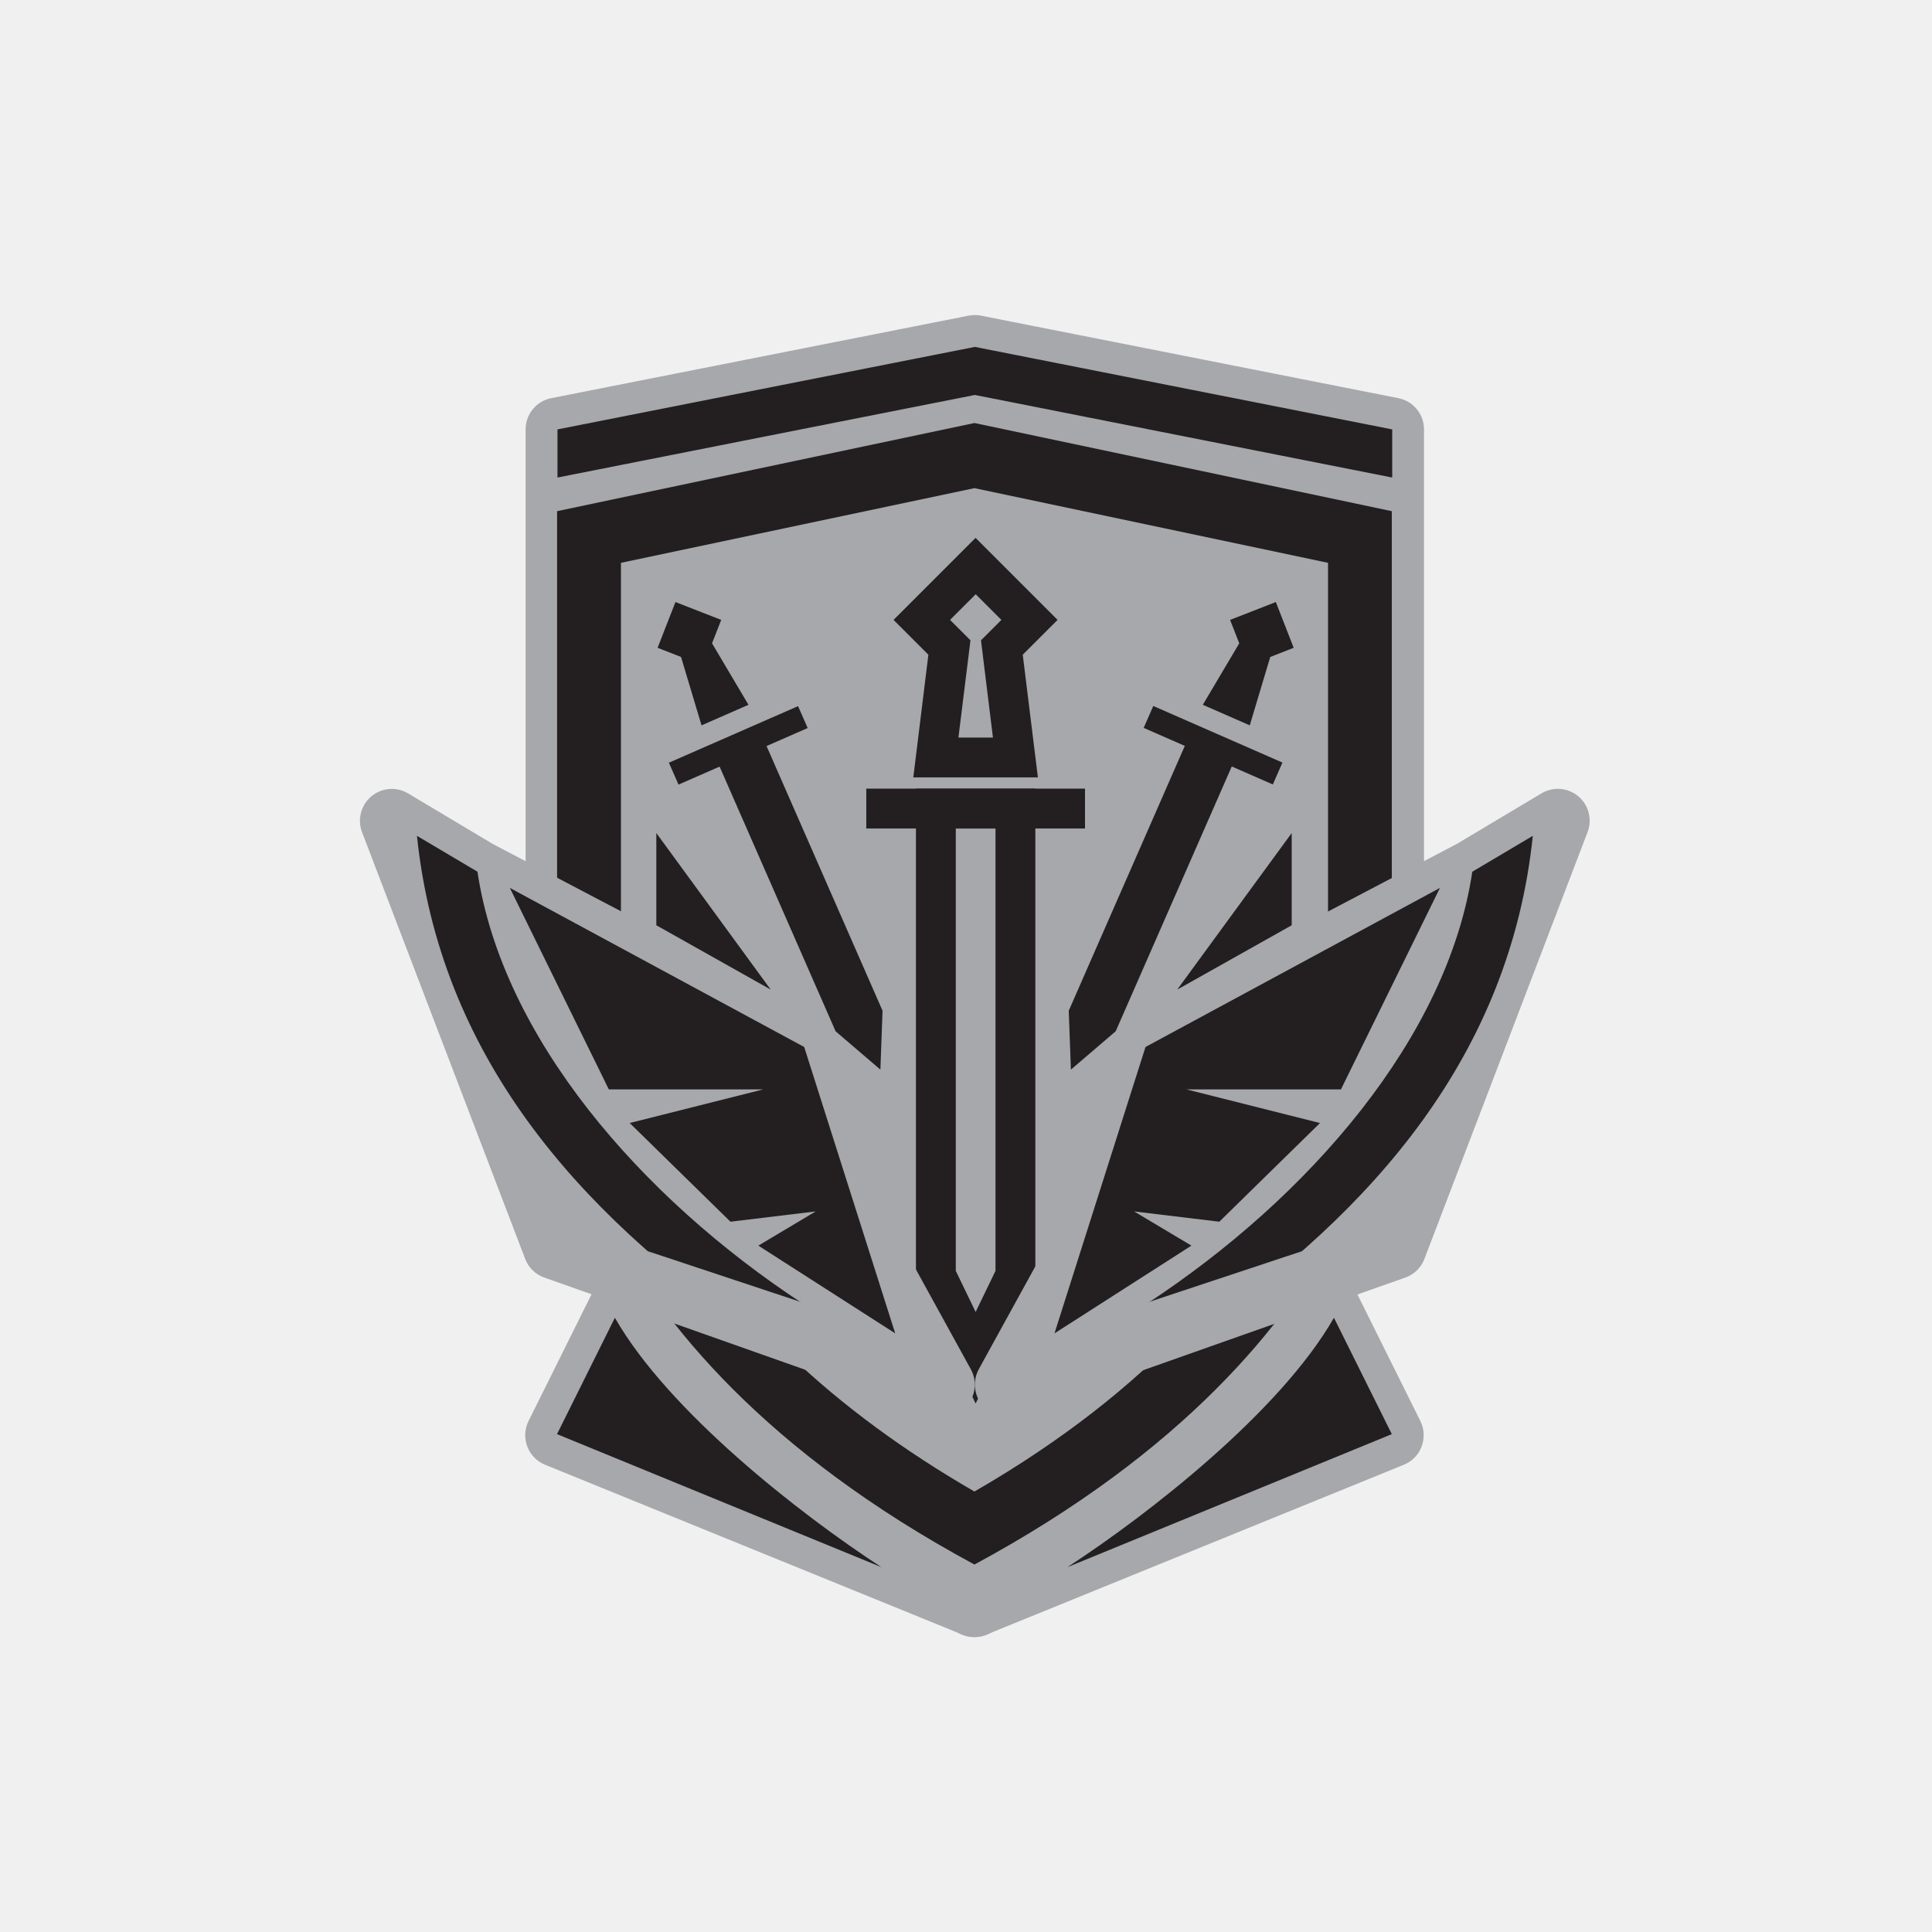
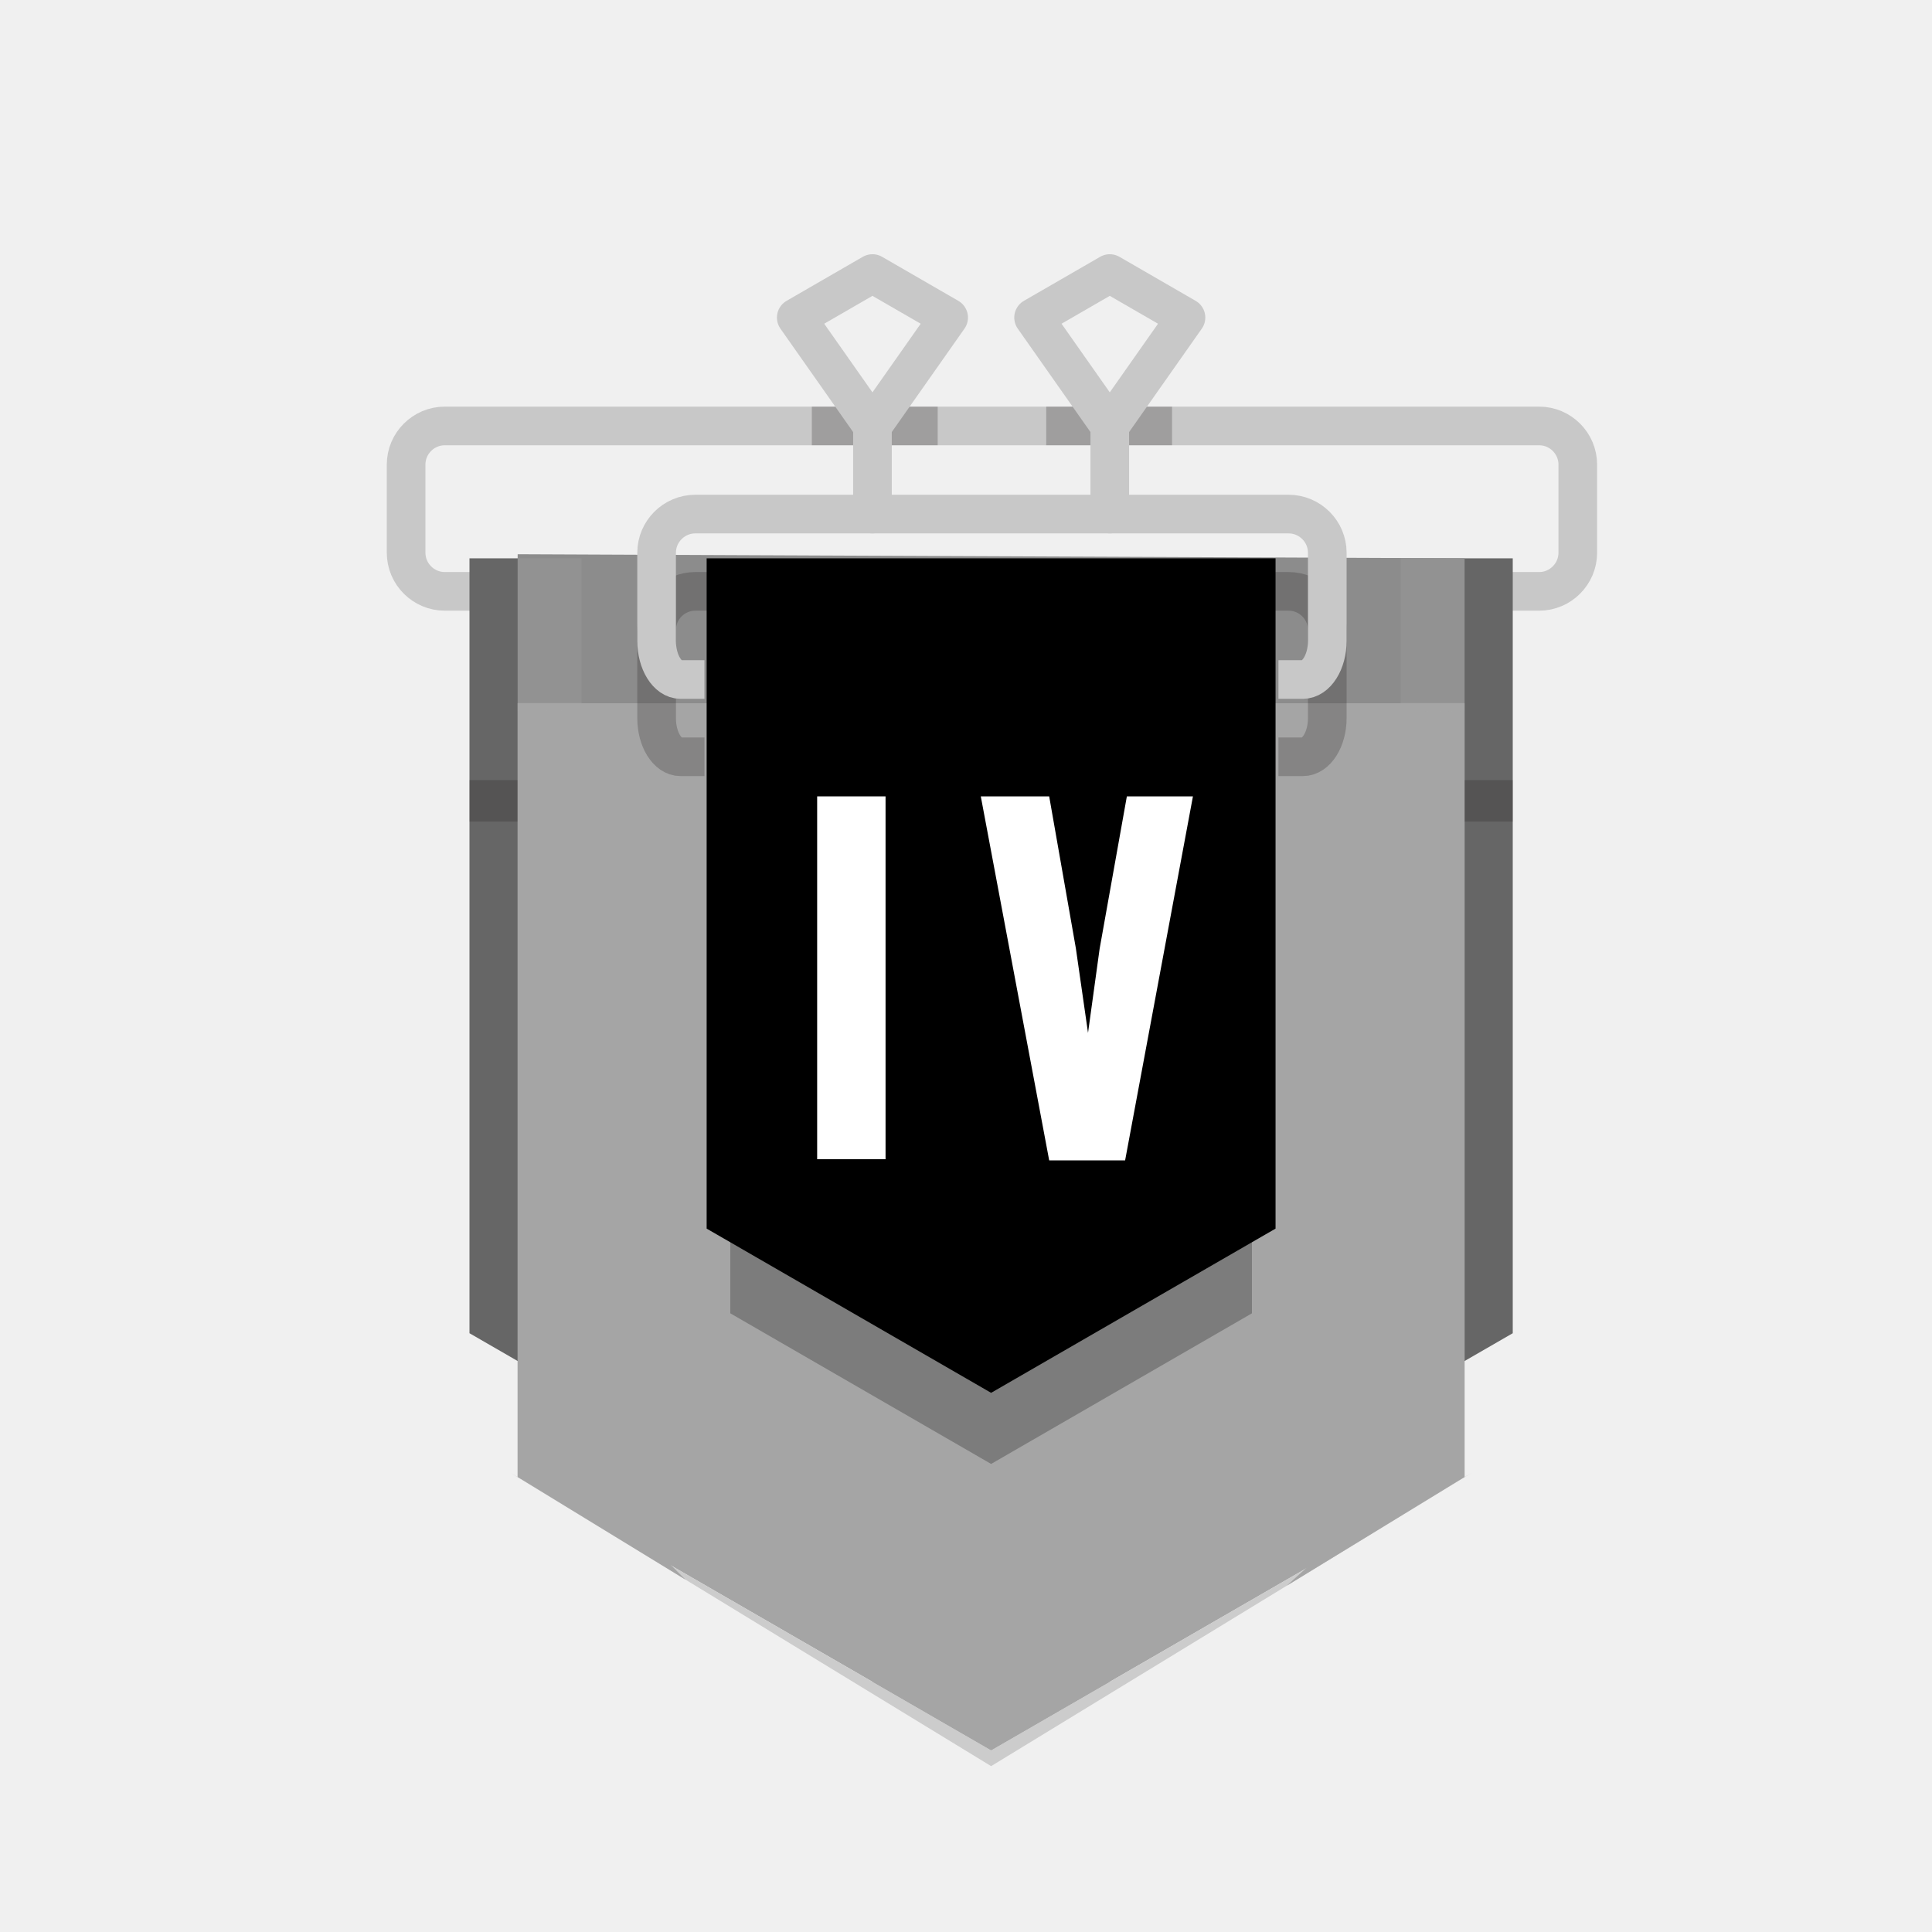
- <svg xmlns="http://www.w3.org/2000/svg" version="1.1" id="Ranks" x="0px" y="0px" width="242.38px" height="242.38px" viewBox="0 0 242.38 242.38" enable-background="new 0 0 242.38 242.38" xml:space="preserve">
-   <g>
+ <svg xmlns="http://www.w3.org/2000/svg" xmlns:xlink="http://www.w3.org/1999/xlink" version="1.1" x="0px" y="0px" width="500px" height="500px" viewBox="0 0 500 500" enable-background="new 0 0 500 500" xml:space="preserve">
+   <symbol id="League_x5F_Silver" viewBox="-250.5 -250.36 501 501">
+     <polygon opacity="0" fill="#A5A5A5" points="-173.21,99.36 0,199.36 173.21,99.36 173.21,-100.64 0,-200.64 -173.21,-100.64  " />
    <g>
-       <polygon fill="#A6A8AB" points="161.52,153.72 174.61,180.05 122.19,201.38   " />
+       <path fill="none" stroke="#C8C8C8" stroke-width="10" stroke-linecap="round" stroke-linejoin="round" stroke-miterlimit="10" d="    M141.83,99.29c5.5,0,10,4.5,10,10l0,22.81c0,5.5-4.5,10-10,10H-141.4c-5.5,0-10-4.5-10-10l0-22.81c0-5.5,4.5-10,10-10H141.83z" />
    </g>
+     <polygon opacity="0" fill="none" stroke="#231F20" stroke-miterlimit="10" points="250,-249.86 -250,-249.86 -250,250.14    250,250.14  " />
+     <polygon fill="#666666" points="-135,-92.7 0,-170.64 135,-92.7 135,107.84 -135,107.84  " />
+     <polyline fill="#8C8C8C" points="122.53,107.84 122.53,70.38 -122.53,70.38 -122.53,108.9  " />
+     <polygon fill="#A5A5A5" points="-122.53,-129.9 0,-200.64 122.53,-129.9 122.53,70.38 -122.53,70.38  " />
+     <polygon opacity="0.25" fill="#231F20" points="-122.53,39.7 -135,39.7 -135,50.45 -122.53,50.45  " />
+     <polygon opacity="0.25" fill="#231F20" points="135,39.7 122.53,39.7 122.53,50.45 135,50.45  " />
+     <polygon fill="#CCCCCC" points="124.4,-128.82 0,-200.64 -124.41,-128.82 0,-204.74  " />
+     <path fill="#A5A5A5" d="M-122.53-129.9l43.44-26.58L-106-129.59V70.38h-16.53V-129.9z M106,70.38v-201.72l-29.52-26.73l46.04,28.16   V70.38H106z" />
+     <polygon fill="#A5A5A5" points="-30.71,70.38 0,88.11 30.71,70.38 30.71,-182.91 0,-200.64 -30.71,-182.91  " />
+     <path opacity="0.25" fill="#A5A5A5" d="M-106,68.4v39.44h-16.53v-39.5 M122.53,68.34v39.5H106V68.05" />
    <g>
-       <path fill="#A6A8AB" d="M122.19,205.38c-1.24,0-2.45-0.58-3.22-1.63c-1.08-1.48-1.03-3.5,0.14-4.91l39.32-47.66    c0.86-1.04,2.19-1.58,3.54-1.43c1.35,0.15,2.52,0.98,3.13,2.19l13.09,26.33c0.5,1,0.55,2.15,0.16,3.2s-1.2,1.87-2.23,2.29    l-52.41,21.33C123.21,205.28,122.7,205.38,122.19,205.38z M160.68,161.02l-25.32,30.68l33.74-13.73L160.68,161.02z" />
+       <g opacity="0.25">
+         <path fill="none" stroke="#231F20" stroke-width="10" stroke-linejoin="round" stroke-miterlimit="10" d="M74.36,56.48     c0,0,2.84,0,6.32,0s6.32,4.5,6.32,10l0,22.81c0,5.5-4.5,10-10,10H-76.57c-5.5,0-10-4.5-10-10l0-22.81c0-5.5,2.79-10,6.19-10     s6.19,0,6.19,0" />
+       </g>
+       <g opacity="0.25">
+         <line fill="none" stroke="#231F20" stroke-width="10" stroke-linejoin="round" stroke-miterlimit="10" x1="46.83" y1="142.1" x2="14.26" y2="142.1" />
+       </g>
+       <g opacity="0.25">
+         <line fill="none" stroke="#231F20" stroke-width="10" stroke-linejoin="round" stroke-miterlimit="10" x1="-13.83" y1="142.1" x2="-46.4" y2="142.1" />
+       </g>
+       <line fill="none" stroke="#C8C8C8" stroke-width="10" stroke-linecap="round" stroke-linejoin="round" stroke-miterlimit="10" x1="-30.71" y1="142.1" x2="-30.71" y2="119.29" />
+       <line fill="none" stroke="#C8C8C8" stroke-width="10" stroke-linecap="round" stroke-linejoin="round" stroke-miterlimit="10" x1="30.71" y1="142.1" x2="30.71" y2="119.29" />
+       <polygon fill="none" stroke="#C8C8C8" stroke-width="10" stroke-linecap="round" stroke-linejoin="round" stroke-miterlimit="10" points="    -30.71,142.1 -50.43,170.15 -30.71,181.54 -10.99,170.15   " />
+       <polygon fill="none" stroke="#C8C8C8" stroke-width="10" stroke-linecap="round" stroke-linejoin="round" stroke-miterlimit="10" points="    30.71,142.1 10.99,170.15 30.71,181.54 50.43,170.15   " />
+       <g>
+         <path fill="none" stroke="#C8C8C8" stroke-width="10" stroke-linejoin="round" stroke-miterlimit="10" d="M74.36,76.48     c0,0,2.84,0,6.32,0s6.32,4.5,6.32,10l0,22.81c0,5.5-4.5,10-10,10H-76.57c-5.5,0-10-4.5-10-10l0-22.81c0-5.5,2.79-10,6.19-10     s6.19,0,6.19,0" />
+       </g>
    </g>
+   </symbol>
+   <symbol id="Position_x5F_4" viewBox="-250.5 -250.5 501 501">
+     <polygon opacity="0.25" points="67.5,-87.55 67.5,37.03 0,37.03 -67.5,37.03 -67.5,-87.55 0,-126.53  " />
+     <polygon opacity="0" fill="none" stroke="#FF0000" stroke-width="10" stroke-miterlimit="10" points="-173.21,99.22 0,199.22    173.21,99.22 173.21,-100.78 0,-200.78 -173.21,-100.78  " />
+     <polygon opacity="0" fill="none" stroke="#FF0000" stroke-width="10" stroke-miterlimit="10" points="-142.03,-82.78 0,-0.78    142.03,-82.78 142.03,-82.78 0,-164.78 -142.03,-82.78  " />
+     <polygon opacity="0" fill="none" stroke="#231F20" stroke-miterlimit="10" points="250,-250 -250,-250 -250,250 250,250  " />
    <g>
-       <polygon fill="#A6A8AB" points="82.97,153.72 69.89,180.05 122.3,201.38   " />
+       <polygon points="73.61,-65.63 73.61,107.84 0,107.84 -73.62,107.84 -73.62,-65.63 0,-108.13   " />
+       <g>
+         <path fill="#FFFFFF" d="M-45.02-47.67v93.9h17.7v-93.9H-45.02z" />
+         <path fill="#FFFFFF" d="M15.03-47.97l-17.7,94.2h17.7l6.9-39.3l3.15-21.9l3,21.75l7.05,39.45h17.1l-17.55-94.2H15.03z" />
+       </g>
    </g>
-     <g>
-       <path fill="#A6A8AB" d="M122.3,205.38c-0.51,0-1.02-0.1-1.51-0.29l-52.41-21.33c-1.03-0.42-1.84-1.25-2.23-2.29    s-0.34-2.2,0.16-3.2l13.09-26.33c0.6-1.21,1.78-2.04,3.13-2.19c1.35-0.16,2.68,0.38,3.54,1.43l39.32,47.66    c1.17,1.41,1.22,3.44,0.14,4.91C124.75,204.8,123.54,205.38,122.3,205.38z M75.39,177.97l33.74,13.73l-25.32-30.68L75.39,177.97z" />
+     <polygon fill="none" points="135,99.25 0,99.36 -135,99.25 -135,-122.84 0,-200.78 135,-122.84  " />
+   </symbol>
+   <symbol id="base" viewBox="-251.5 -251.36 503 503">
+     <polygon fill="none" stroke="#231F20" stroke-width="3" stroke-miterlimit="10" points="250,-249.86 -250,-249.86 -250,250.14    250,250.14  " />
+     <line fill="none" stroke="#231F20" stroke-width="3" stroke-miterlimit="10" x1="-250" y1="250.14" x2="250" y2="-249.86" />
+     <line fill="none" stroke="#231F20" stroke-width="3" stroke-miterlimit="10" x1="250" y1="250.14" x2="-250" y2="-249.86" />
+     <polygon fill="none" stroke="#FF0000" stroke-width="10" stroke-miterlimit="10" points="-173.21,99.36 0,199.36 173.21,99.36    173.21,-100.64 0,-200.64 -173.21,-100.64  " />
+   </symbol>
+   <g id="Layer_1" display="none">
+ </g>
+   <g id="_x5B_HBE_x5D__-_Bg" display="none">
+     <rect x="-54.6" y="-1426.98" display="inline" fill="#3A3A3A" width="2615.48" height="4079.18" />
+   </g>
+   <g id="_x5B_HBE_x5D__-_Struct" display="none">
+     <g id="League_x5F_Bronze" display="inline">
+ 	</g>
+     <use xlink:href="#base" width="503" height="503" id="XMLID_9_" x="-251.5" y="-251.36" transform="matrix(1 0 0 -1 256.5 252.334)" display="inline" overflow="visible" />
+   </g>
+   <g id="Bases">
+     <g id="League_x5F_Diamond_x5F_Small">
+       <g id="League_x5F_Diamond">
+ 		</g>
    </g>
-     <g>
-       <path fill="#231F20" d="M167.35,165.32L167.35,165.32c-6.7,11.73-23.19,24.62-33.44,31.29l40.7-16.69L167.35,165.32z" />
+   </g>
+   <g id="Compound">
+     <g id="Rank_x5F_Copper_x5F_4_x5F_Small_1_">
+       <g id="Rank_x5F_Copper_x5F_4_2_">
+ 		</g>
    </g>
-     <g>
-       <path fill="#231F20" d="M77.14,165.32L77.14,165.32c6.7,11.73,23.19,24.62,33.44,31.29l-40.7-16.69L77.14,165.32z" />
+     <g id="Rank_x5F_Copper_x5F_4_x5F_Small_2_">
+       <g id="Rank_x5F_Copper_x5F_4_3_">
+ 		</g>
    </g>
-     <g>
-       <polygon fill="#231F20" points="129.54,152.2 137.63,126.72 163.83,112.56 153.15,133.49   " />
+     <g id="Rank_x5F_Copper_x5F_4_5_">
+       <g id="League_x5F_Copper">
+ 		</g>
    </g>
-     <g>
-       <polygon fill="#231F20" points="115.86,152.2 107.76,126.72 81.57,112.56 92.24,133.49   " />
+     <g id="Rank_x5F_Copper_x5F_4_x5F_Small_4_">
+       <g id="Rank_x5F_Copper_x5F_4_6_">
+ 		</g>
    </g>
-     <g>
-       <path fill="#A6A8AB" d="M122.3,43.52L69.94,53.87v6.04v4.21v23v44.79c0,0,0,36.12,52.36,64.36    c52.36-28.24,52.36-64.36,52.36-64.36V64.12v-4.21v-6.04L122.3,43.52z" />
+     <g id="Rank_x5F_Copper_x5F_4_x5F_Small_3_">
+       <g id="Rank_x5F_Copper_x5F_4_4_">
+ 		</g>
    </g>
-     <g>
-       <path fill="#A6A8AB" d="M122.3,200.27c-0.65,0-1.31-0.16-1.9-0.48c-53.84-29.04-54.46-66.31-54.46-67.88V53.87    c0-1.91,1.35-3.55,3.22-3.92l52.36-10.35c0.51-0.1,1.04-0.1,1.55,0l52.36,10.35c1.87,0.37,3.22,2.01,3.22,3.92v78.04    c0,1.57-0.62,38.84-54.46,67.88C123.61,200.11,122.96,200.27,122.3,200.27z M73.94,57.16v74.76c0.01,1.35,0.89,33.38,48.36,59.8    c47.47-26.42,48.35-58.45,48.36-59.82V57.16l-48.36-9.56L73.94,57.16z" />
+     <g id="Rank_x5F_Copper_x5F_4_x5F_Small">
+       <g id="Rank_x5F_Copper_x5F_4">
+ 		</g>
    </g>
-     <g>
-       <polygon fill="#231F20" points="174.66,59.91 122.3,49.55 69.94,59.91 69.94,53.87 122.3,43.52 174.66,53.87   " />
+     <g id="Position_x5F_1_x5F_Small">
+       <g id="Position_x5F_1_1_">
+ 		</g>
    </g>
-     <g>
-       <path fill="#231F20" d="M122.25,61.24l44.36,9.37v61.31c0,0.07-0.24,7.54-5.64,17.89c-5.17,9.93-16.06,24.23-38.72,37.31    c-17.64-10.18-30.8-22.69-38.21-36.35c-5.78-10.65-6.13-18.48-6.14-18.91V70.61L122.25,61.24 M122.25,53.07L69.89,64.13v67.79    c0,0,0,36.12,52.36,64.36c52.36-28.24,52.36-64.36,52.36-64.36V64.13L122.25,53.07z" />
+     <g id="Rank_x5F_Copper_x5F_3">
+ 	</g>
+     <g id="Rank_x5F_Copper_x5F_2">
+ 	</g>
+     <g id="Rank_x5F_Copper_x5F_1">
+ 	</g>
+     <g id="Rank_x5F_Bronze_x5F_4">
+ 	</g>
+     <g id="Rank_x5F_Bronze_x5F_3">
+ 	</g>
+     <g id="Rank_x5F_Bronze_x5F_2">
+ 	</g>
+     <g id="Rank_x5F_Bronze_x5F_1">
+ 	</g>
+     <g id="Rank_x5F_Silver_x5F_4">
+       <use xlink:href="#League_x5F_Silver" width="501" height="501" x="-250.5" y="-250.36" transform="matrix(1 0 0 -1 256.5 252.334)" overflow="visible" />
+       <use xlink:href="#Position_x5F_4" width="501" height="501" x="-250.5" y="-250.5" transform="matrix(1 0 0 -1 256.5 252.334)" overflow="visible" />
    </g>
-     <g>
-       <path fill="#231F20" d="M122.4,176.08l-7.49-15.5V98.94h14.98v61.64L122.4,176.08z M119.91,159.44l2.49,5.15l2.49-5.15v-55.5    h-4.98V159.44z" />
-     </g>
-     <g>
-       <rect x="108.68" y="98.94" fill="#231F20" width="27.44" height="5" />
-     </g>
-     <g>
-       <path fill="#231F20" d="M130.21,97.53h-15.63l1.89-15.39l-4.37-4.37l10.29-10.29l10.29,10.29l-4.37,4.37L130.21,97.53z     M120.24,92.53h4.33l-1.5-12.2l2.56-2.56l-3.22-3.22l-3.22,3.22l2.56,2.56L120.24,92.53z" />
-     </g>
-     <g>
-       <polygon fill="#231F20" points="139.97,129.38 134.35,134.19 134.08,126.8 149.24,92.21 155.13,94.79   " />
-     </g>
-     <g>
-       <rect x="143.34" y="92" transform="matrix(0.9159 0.4013 -0.4013 0.9159 50.3195 -53.2167)" fill="#231F20" width="17.69" height="3" />
-     </g>
-     <g>
-       <polygon fill="#231F20" points="162.3,81.27 160.06,75.53 154.32,77.77 155.47,80.71 150.9,88.42 156.79,91 159.36,82.42   " />
-     </g>
-     <g>
-       <polygon fill="#231F20" points="104.83,129.38 110.45,134.19 110.72,126.8 95.56,92.21 89.67,94.79   " />
-     </g>
-     <g>
-       <rect x="91.12" y="84.65" transform="matrix(0.4011 0.9161 -0.9161 0.4011 141.1221 -28.8394)" fill="#231F20" width="3" height="17.69" />
-     </g>
-     <g>
-       <polygon fill="#231F20" points="82.5,81.27 84.74,75.53 90.48,77.77 89.33,80.71 93.9,88.42 88.01,91 85.44,82.42   " />
-     </g>
-     <g>
-       <polygon fill="#A6A8AB" points="49.16,102.97 59.87,109.36 92.26,126.36 118.3,173.71 69.63,156.51   " />
-     </g>
-     <g>
-       <path fill="#A6A8AB" d="M118.3,177.71c-0.45,0-0.9-0.07-1.33-0.23l-48.68-17.2c-1.11-0.39-1.99-1.25-2.4-2.34L45.42,104.4    c-0.61-1.59-0.14-3.39,1.16-4.49c1.3-1.09,3.16-1.25,4.62-0.37l10.62,6.34l32.29,16.95c0.69,0.37,1.27,0.93,1.65,1.61l26.04,47.35    c0.8,1.45,0.62,3.25-0.46,4.52C120.58,177.21,119.46,177.71,118.3,177.71z M72.71,153.36l37.04,13.08l-20.41-37.1L58.01,112.9    c-0.06-0.03-0.13-0.07-0.19-0.11l-0.81-0.48L72.71,153.36z" />
-     </g>
-     <g>
-       <polygon fill="#A6A8AB" points="195.45,102.97 184.73,109.36 152.35,126.36 126.3,173.71 174.98,156.51   " />
-     </g>
-     <g>
-       <path fill="#A6A8AB" d="M126.3,177.71c-1.15,0-2.28-0.5-3.05-1.41c-1.07-1.27-1.25-3.06-0.46-4.52l26.04-47.35    c0.38-0.69,0.95-1.25,1.65-1.61l32.29-16.95l10.62-6.34c1.46-0.87,3.32-0.72,4.62,0.37c1.3,1.1,1.77,2.9,1.16,4.49l-20.47,53.55    c-0.42,1.1-1.3,1.95-2.4,2.34l-48.68,17.2C127.2,177.64,126.75,177.71,126.3,177.71z M155.27,129.34l-20.41,37.1l37.04-13.08    l15.69-41.04l-0.81,0.48c-0.06,0.04-0.13,0.07-0.19,0.11L155.27,129.34z" />
-     </g>
-     <g>
-       <path fill="#231F20" d="M150.35,167.07c21.93-15.21,39.09-34.76,41.95-62.21l-7.59,4.5c-3.11,20.78-20.46,40.83-40.79,54.17    L150.35,167.07z" />
-     </g>
-     <g>
-       <polygon fill="#231F20" points="142.89,130.66 182.93,109.02 168.85,137.67 156.91,137.67 167.57,140.36 153.33,154.32     146.85,153.53 151.38,156.23 130.51,169.61   " />
-     </g>
-     <g>
-       <path fill="#A6A8AB" d="M180.65,111.39l-12.42,25.28h-19.38l16.75,4.22l-12.63,12.38l-10.69-1.29l7.19,4.29l-17.18,11.01    l11.42-35.93L180.65,111.39z M185.21,106.65l-5.51,2.98l-36.93,19.96l-0.71,0.38l-0.24,0.77l-11.42,35.93l-1.68,5.28l4.66-2.99    l17.17-11.01l2.72-1.74l-1.87-1.11l1.32,0.16l0.95,0.12l0.69-0.67L167,142.32l2.55-2.5l-3.46-0.87l-1.13-0.28h3.26h1.24l0.55-1.12    l12.42-25.28L185.21,106.65z" />
-     </g>
-     <g>
-       <path fill="#231F20" d="M94.26,167.07c-21.93-15.21-39.1-34.76-41.95-62.21l7.59,4.5c3.11,20.78,20.46,40.83,40.79,54.17    L94.26,167.07z" />
-     </g>
-     <g>
-       <polygon fill="#231F20" points="93.23,156.23 97.76,153.53 91.27,154.32 77.03,140.36 87.7,137.67 75.76,137.67 61.68,109.02     101.71,130.66 114.1,169.61   " />
-     </g>
-     <g>
-       <path fill="#A6A8AB" d="M63.96,111.39l36.93,19.96l11.42,35.93l-17.17-11.01l7.19-4.29l-10.69,1.29L79,140.89l16.75-4.22H76.38    L63.96,111.39z M59.4,106.65l2.76,5.62l12.42,25.28l0.55,1.12h1.25h3.26l-1.12,0.28l-3.46,0.87l2.54,2.5l12.63,12.38l0.69,0.67    l0.96-0.12l1.32-0.16l-1.87,1.11l2.72,1.74l17.18,11.01l4.66,2.99l-1.68-5.28l-11.42-35.93l-0.25-0.77l-0.71-0.38l-36.93-19.96    L59.4,106.65z" />
-     </g>
-     <g>
-       <polygon fill="#A6A8AB" points="112.3,167.27 81.27,156.97 93.2,168.69   " />
-     </g>
-     <g>
-       <polygon fill="#A6A8AB" points="132.3,167.27 163.34,156.97 151.4,168.69   " />
-     </g>
-     <g>
-       <polygon fill="#231F20" points="162.05,104.51 147.69,124.15 162.05,116.08   " />
-     </g>
-     <g>
-       <polygon fill="#231F20" points="82.34,104.51 96.69,124.15 82.34,116.08   " />
+     <g id="Rank_x5F_Silver_x5F_3">
+ 	</g>
+     <g id="Rank_x5F_Silver_x5F_2">
+ 	</g>
+     <g id="Rank_x5F_Silver_x5F_1">
+ 	</g>
+     <g id="Rank_x5F_Gold_x5F_4">
+ 	</g>
+     <g id="Rank_x5F_Gold_x5F_3">
+ 	</g>
+     <g id="Rank_x5F_Gold_x5F_2">
+ 	</g>
+     <g id="Rank_x5F_Gold_x5F_1">
+ 	</g>
+     <g id="Rank_x5F_Platinum_x5F_4">
+ 	</g>
+     <g id="Rank_x5F_Platinum_x5F_3">
+ 	</g>
+     <g id="Rank_x5F_Platinum_x5F_2">
+ 	</g>
+     <g id="Rank_x5F_Platinum_x5F_1">
+       <g id="Position_x5F_1">
+ 		</g>
    </g>
  </g>
</svg>
